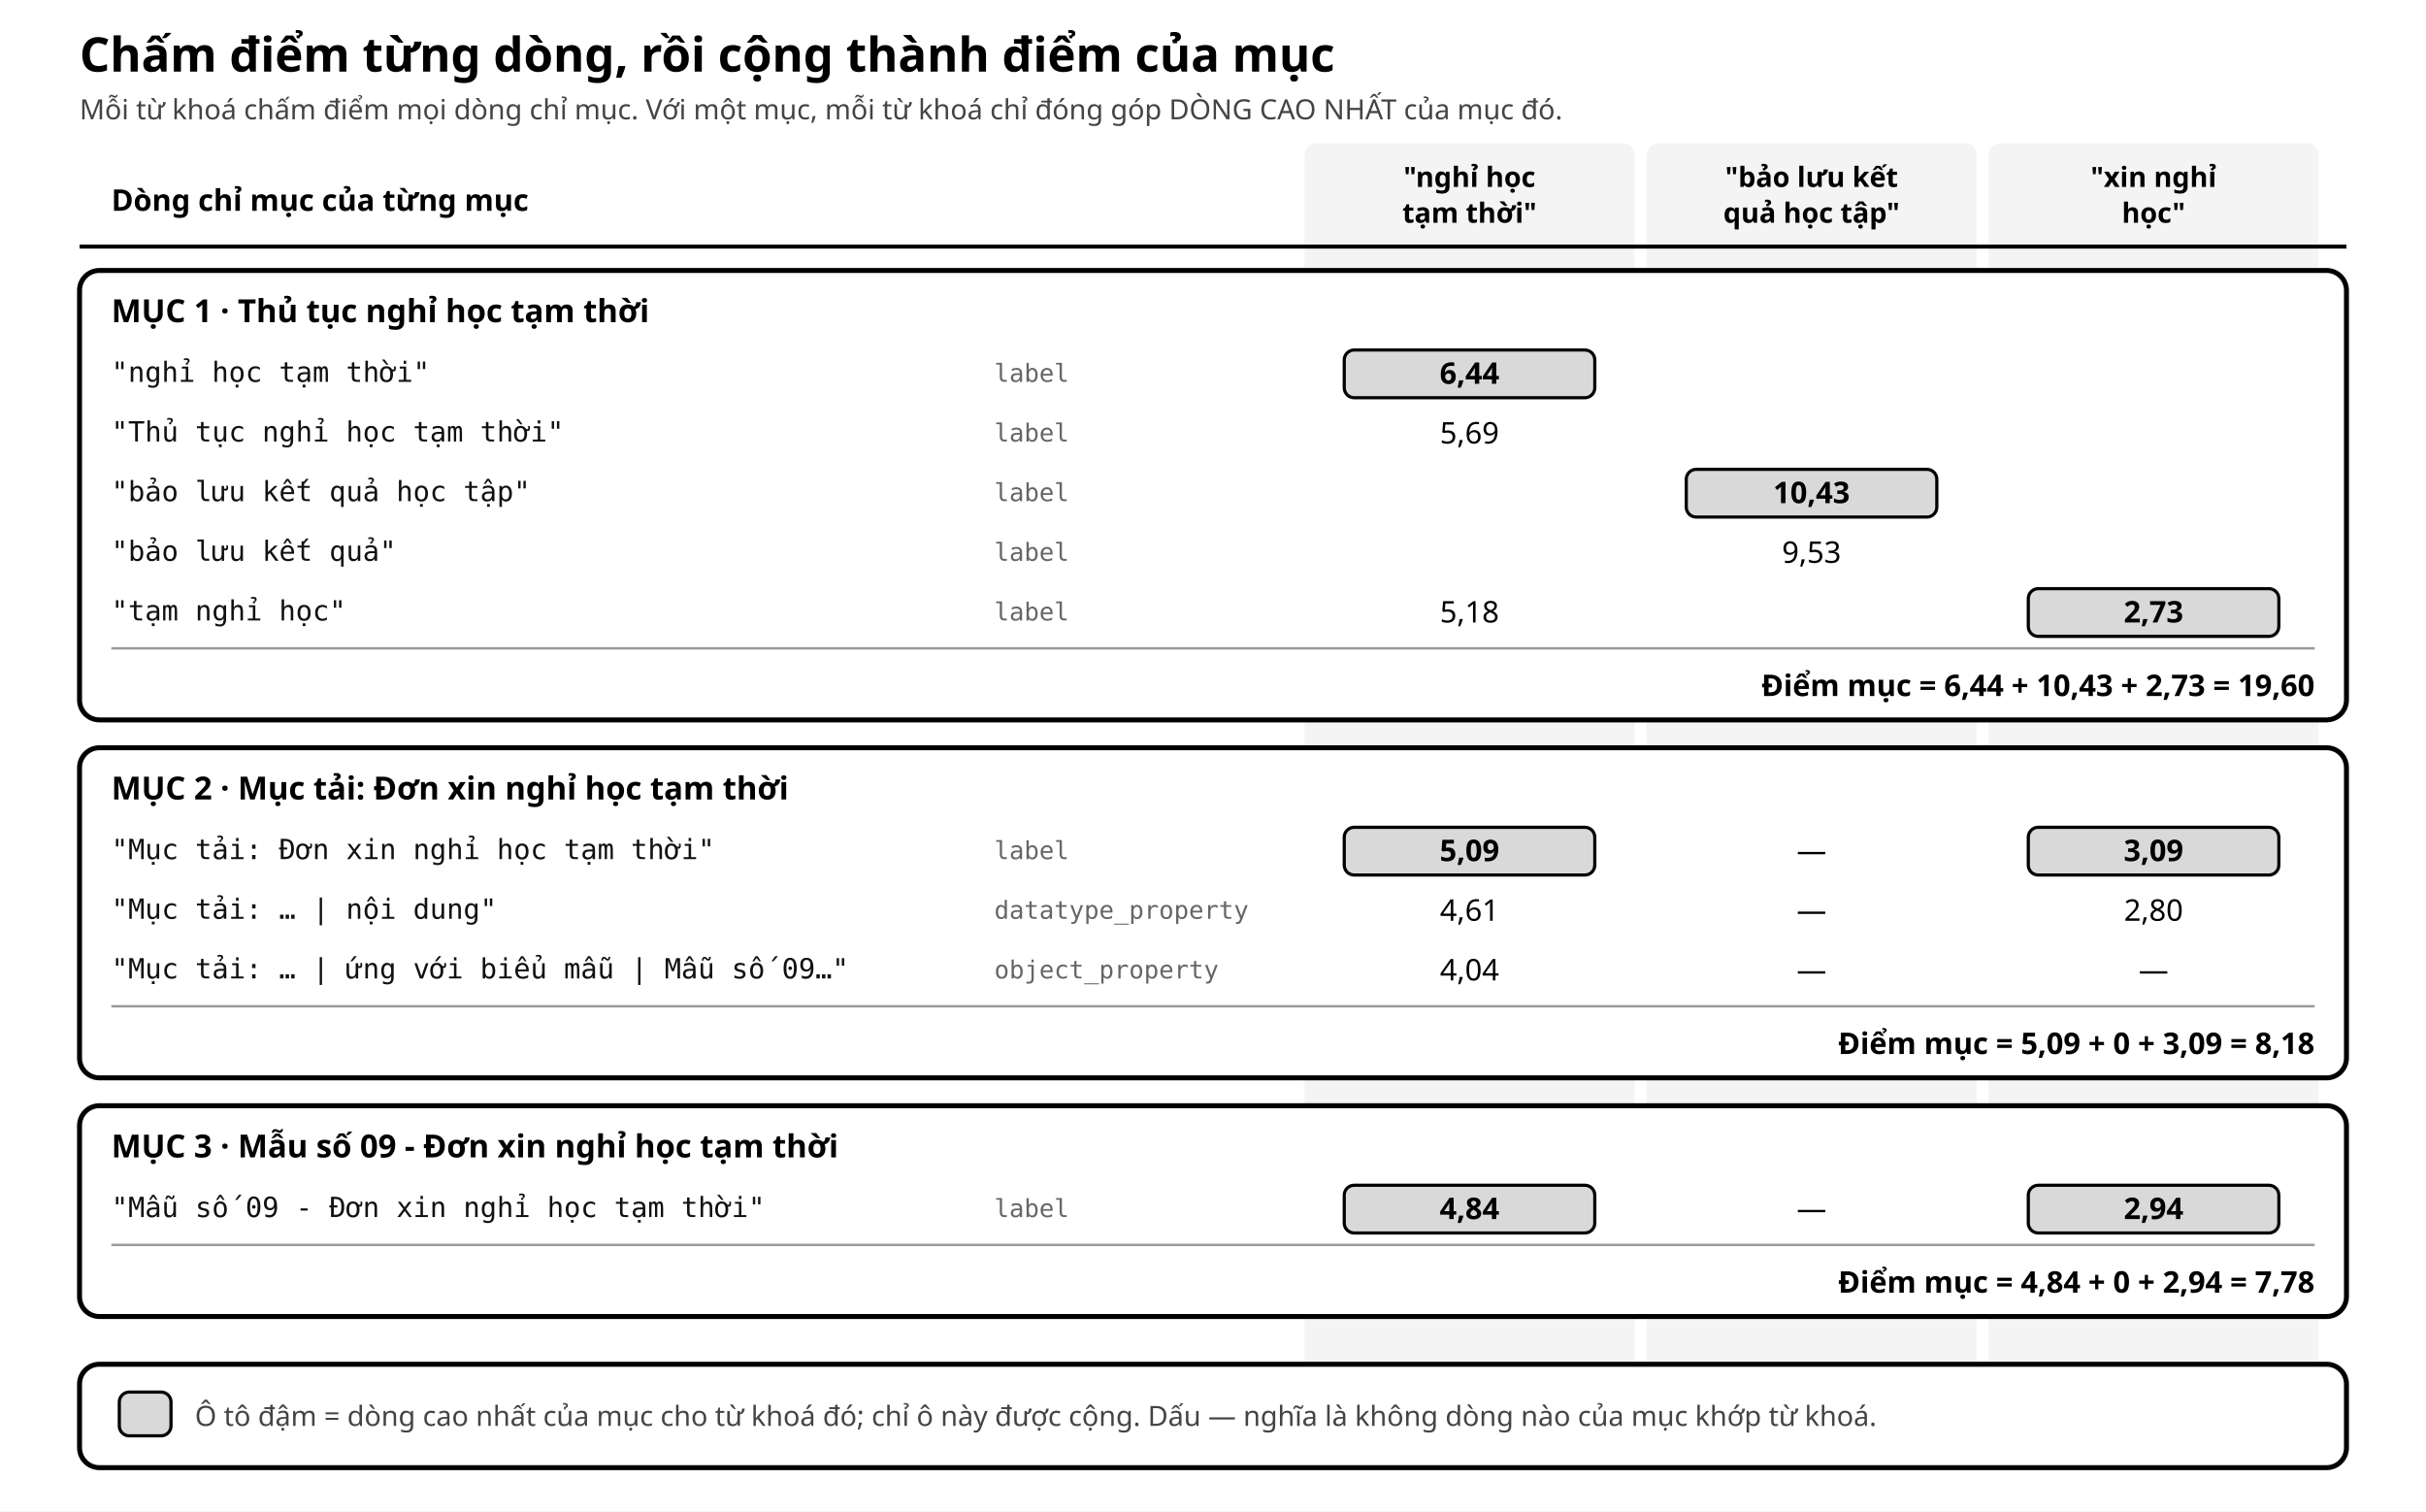
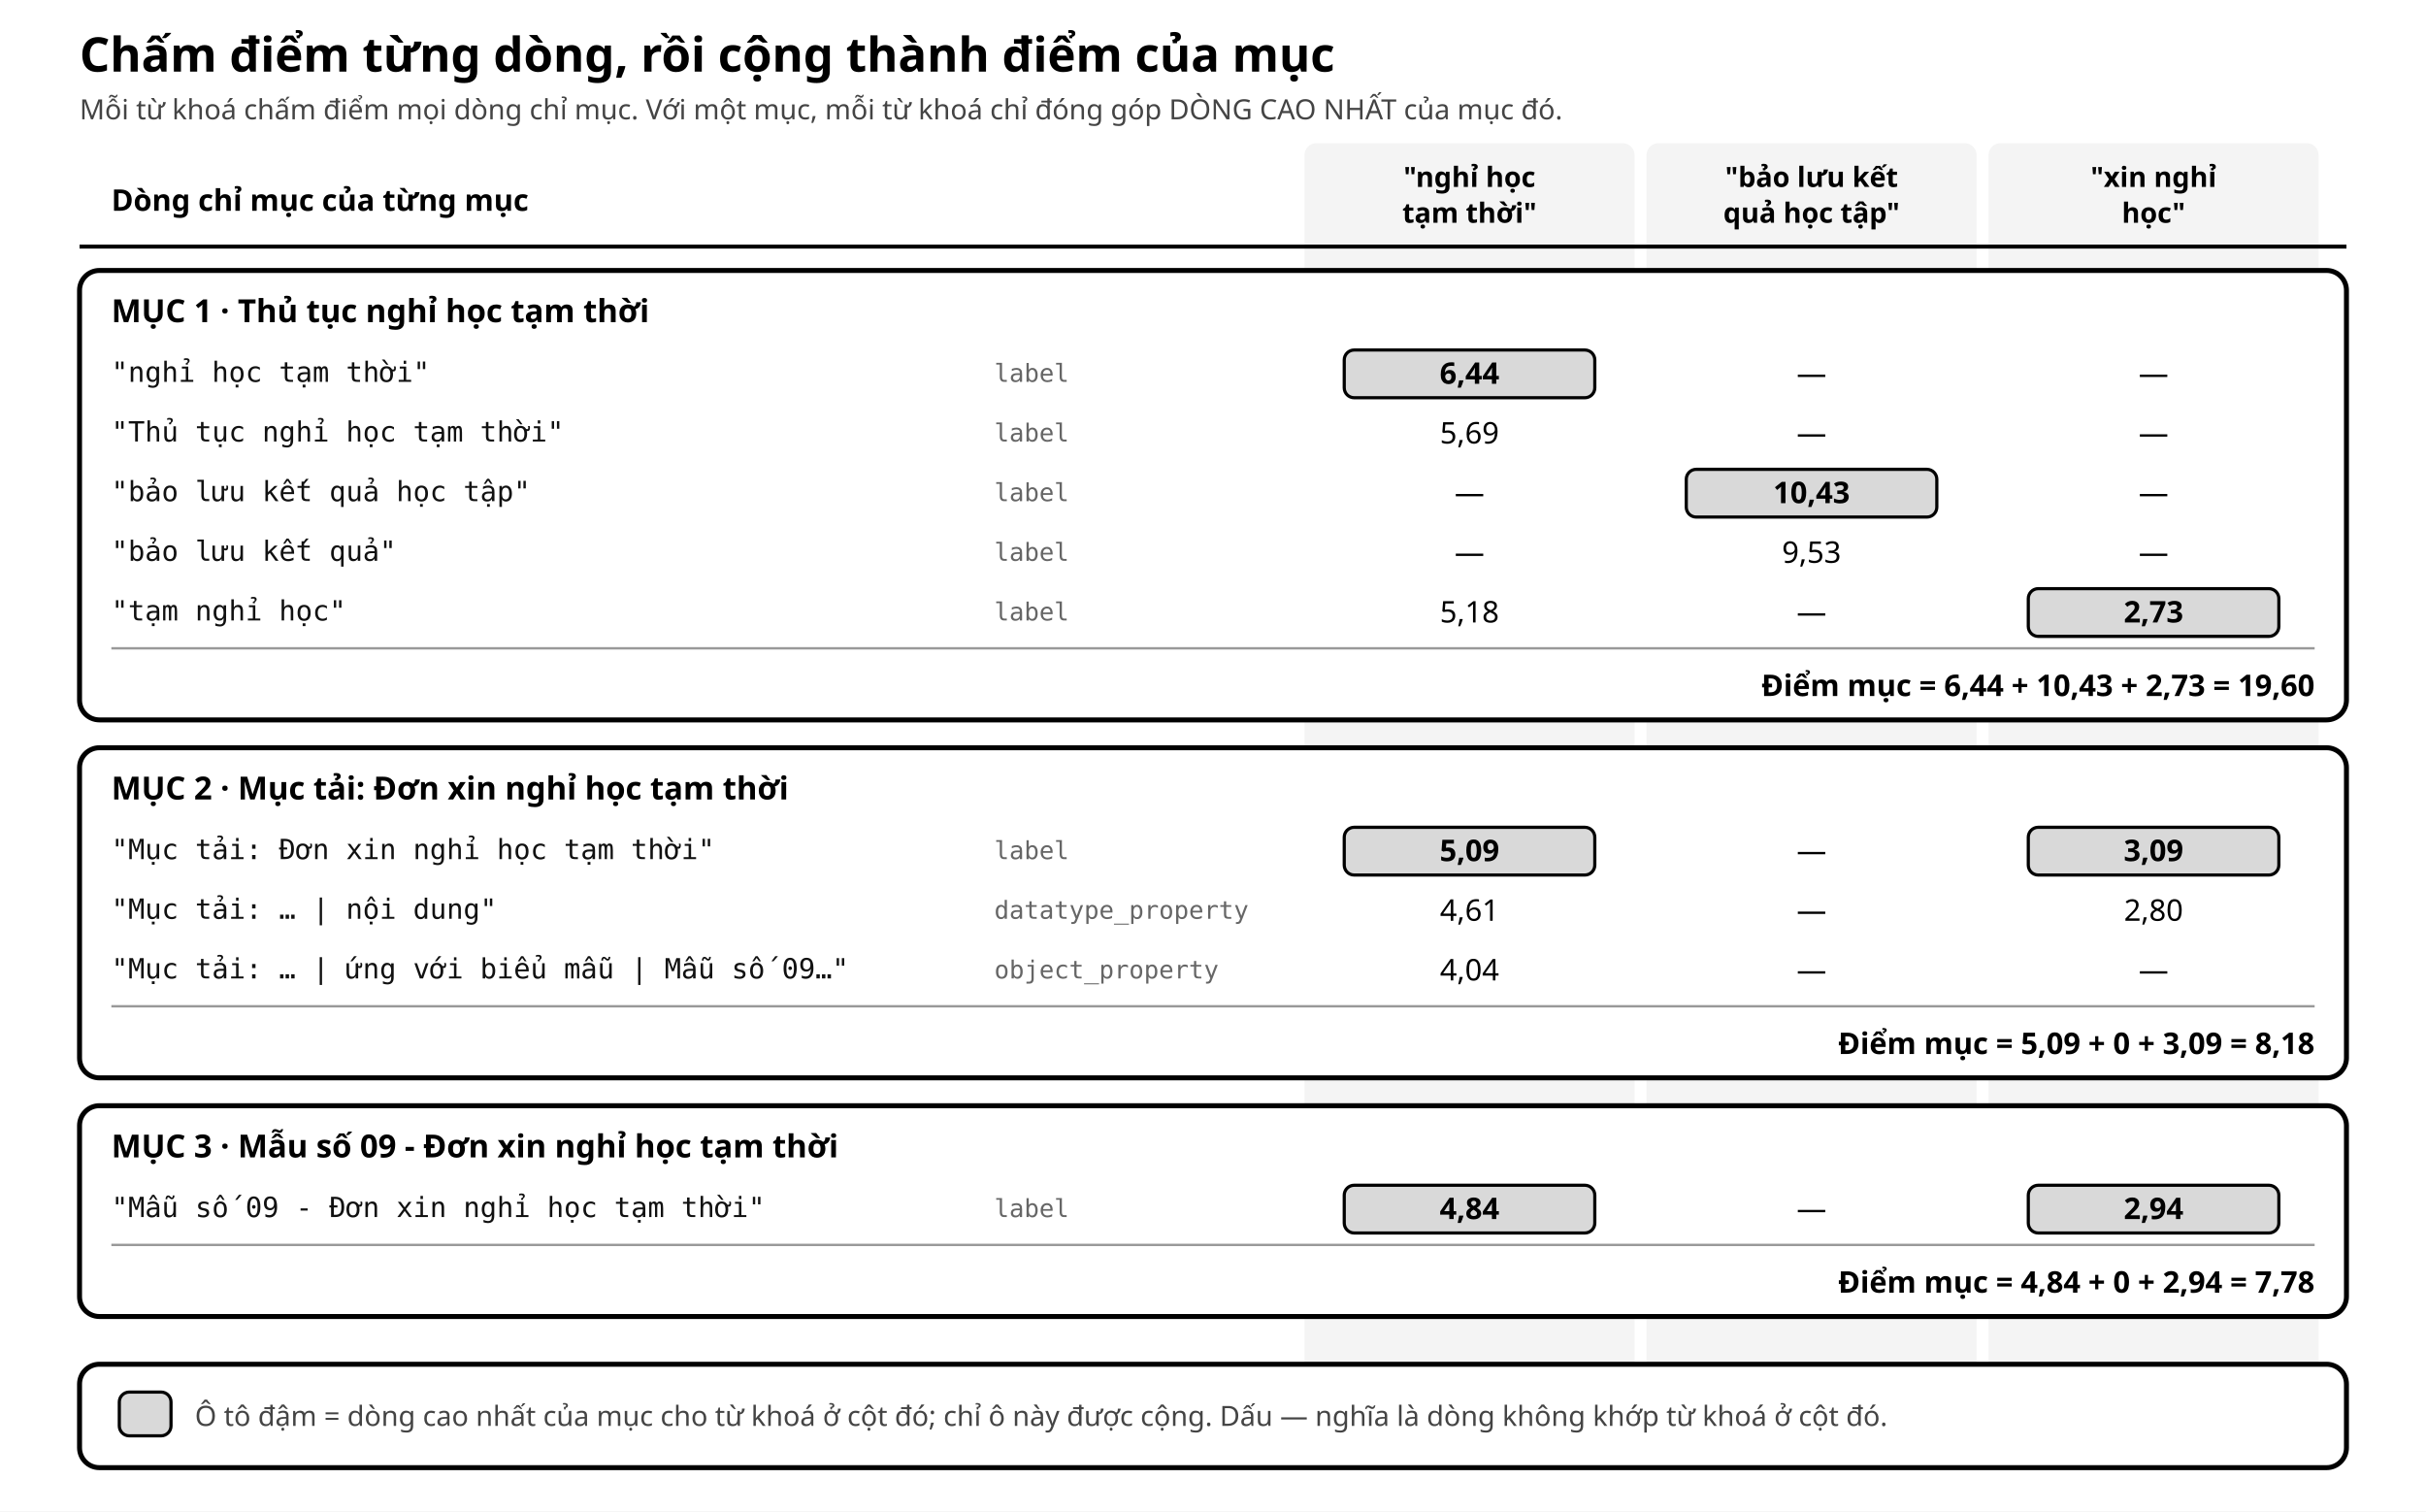
<svg xmlns="http://www.w3.org/2000/svg" width="1220" height="760" viewBox="0 0 1220 760" font-family="Noto Sans, DejaVu Sans, sans-serif">
  <defs>
    <style>
      .o     { fill: #ffffff; stroke: #000000; stroke-width: 2.5; }
      .cot   { fill: #f4f4f4; stroke: none; }
      .chon  { fill: #d9d9d9; stroke: #000000; stroke-width: 1.6; }
      .kw    { fill: #000000; font-size: 14px; font-weight: 700; text-anchor: middle; }
      .ma    { fill: #111111; font-size: 14px; font-family: "DejaVu Sans Mono", monospace; }
      .loai  { fill: #666666; font-size: 12.5px; font-family: "DejaVu Sans Mono", monospace; }
      .diem  { fill: #000000; font-size: 15px; text-anchor: middle; font-variant-numeric: tabular-nums; }
      .dammuc{ fill: #000000; font-size: 16px; font-weight: 700; }
      .tong  { fill: #000000; font-size: 15px; font-weight: 700; text-anchor: end; }
      .ghi   { fill: #444444; font-size: 14px; }
    </style>
  </defs>
  <rect width="1220" height="760" fill="#ffffff" />
  <text x="40" y="36" style="font-size:24px; font-weight:700">Chấm điểm từng dòng, rồi cộng thành điểm của mục</text>
  <text x="40" y="60" class="ghi">Mỗi từ khoá chấm điểm mọi dòng chỉ mục. Với một mục, mỗi từ khoá chỉ đóng góp DÒNG CAO NHẤT của mục đó.</text>
  <rect x="656" y="72" width="166" height="640" rx="6" class="cot" />
  <rect x="828" y="72" width="166" height="640" rx="6" class="cot" />
  <rect x="1000" y="72" width="166" height="640" rx="6" class="cot" />
  <text x="739" y="94" class="kw">"nghỉ học</text>
  <text x="739" y="112" class="kw">tạm thời"</text>
  <text x="911" y="94" class="kw">"bảo lưu kết</text>
  <text x="911" y="112" class="kw">quả học tập"</text>
  <text x="1083" y="94" class="kw">"xin nghỉ</text>
  <text x="1083" y="112" class="kw">học"</text>
  <text x="56" y="106" style="font-size:15px; font-weight:700">Dòng chỉ mục của từng mục</text>
  <line x1="40" y1="124" x2="1180" y2="124" stroke="#000" stroke-width="2" />
  <rect x="40" y="136" width="1140" height="226" rx="10" class="o" />
  <text x="56" y="162" class="dammuc">MỤC 1 · Thủ tục nghỉ học tạm thời</text>
  <text x="56" y="192" class="ma">"nghỉ học tạm thời"</text>
  <text x="500" y="192" class="loai">label</text>
  <rect x="676" y="176" width="126" height="24" rx="5" class="chon" />
  <text x="739" y="193" class="diem" font-weight="700">6,44</text>
+   <text x="911" y="193" class="diem">—</text>
+   <text x="1083" y="193" class="diem">—</text>
  <text x="56" y="222" class="ma">"Thủ tục nghỉ học tạm thời"</text>
  <text x="500" y="222" class="loai">label</text>
  <text x="739" y="223" class="diem">5,69</text>
+   <text x="911" y="223" class="diem">—</text>
+   <text x="1083" y="223" class="diem">—</text>
  <text x="56" y="252" class="ma">"bảo lưu kết quả học tập"</text>
  <text x="500" y="252" class="loai">label</text>
  <rect x="848" y="236" width="126" height="24" rx="5" class="chon" />
+   <text x="739" y="253" class="diem">—</text>
  <text x="911" y="253" class="diem" font-weight="700">10,43</text>
+   <text x="1083" y="253" class="diem">—</text>
  <text x="56" y="282" class="ma">"bảo lưu kết quả"</text>
  <text x="500" y="282" class="loai">label</text>
+   <text x="739" y="283" class="diem">—</text>
  <text x="911" y="283" class="diem">9,53</text>
+   <text x="1083" y="283" class="diem">—</text>
  <text x="56" y="312" class="ma">"tạm nghỉ học"</text>
  <text x="500" y="312" class="loai">label</text>
  <text x="739" y="313" class="diem">5,18</text>
+   <text x="911" y="313" class="diem">—</text>
  <rect x="1020" y="296" width="126" height="24" rx="5" class="chon" />
  <text x="1083" y="313" class="diem" font-weight="700">2,73</text>
  <line x1="56" y1="326" x2="1164" y2="326" stroke="#999" stroke-width="1.2" />
  <text x="1164" y="350" class="tong">Điểm mục = 6,44 + 10,43 + 2,73 = 19,60</text>
  <rect x="40" y="376" width="1140" height="166" rx="10" class="o" />
  <text x="56" y="402" class="dammuc">MỤC 2 · Mục tải: Đơn xin nghỉ học tạm thời</text>
  <text x="56" y="432" class="ma">"Mục tải: Đơn xin nghỉ học tạm thời"</text>
  <text x="500" y="432" class="loai">label</text>
  <rect x="676" y="416" width="126" height="24" rx="5" class="chon" />
  <text x="739" y="433" class="diem" font-weight="700">5,09</text>
  <text x="911" y="433" class="diem">—</text>
  <rect x="1020" y="416" width="126" height="24" rx="5" class="chon" />
  <text x="1083" y="433" class="diem" font-weight="700">3,09</text>
  <text x="56" y="462" class="ma">"Mục tải: … | nội dung"</text>
  <text x="500" y="462" class="loai">datatype_property</text>
  <text x="739" y="463" class="diem">4,61</text>
  <text x="911" y="463" class="diem">—</text>
  <text x="1083" y="463" class="diem">2,80</text>
  <text x="56" y="492" class="ma">"Mục tải: … | ứng với biểu mẫu | Mẫu số 09…"</text>
  <text x="500" y="492" class="loai">object_property</text>
  <text x="739" y="493" class="diem">4,04</text>
  <text x="911" y="493" class="diem">—</text>
  <text x="1083" y="493" class="diem">—</text>
  <line x1="56" y1="506" x2="1164" y2="506" stroke="#999" stroke-width="1.2" />
  <text x="1164" y="530" class="tong">Điểm mục = 5,09 + 0 + 3,09 = 8,18</text>
  <rect x="40" y="556" width="1140" height="106" rx="10" class="o" />
  <text x="56" y="582" class="dammuc">MỤC 3 · Mẫu số 09 - Đơn xin nghỉ học tạm thời</text>
  <text x="56" y="612" class="ma">"Mẫu số 09 - Đơn xin nghỉ học tạm thời"</text>
  <text x="500" y="612" class="loai">label</text>
  <rect x="676" y="596" width="126" height="24" rx="5" class="chon" />
  <text x="739" y="613" class="diem" font-weight="700">4,84</text>
  <text x="911" y="613" class="diem">—</text>
  <rect x="1020" y="596" width="126" height="24" rx="5" class="chon" />
  <text x="1083" y="613" class="diem" font-weight="700">2,94</text>
  <line x1="56" y1="626" x2="1164" y2="626" stroke="#999" stroke-width="1.2" />
  <text x="1164" y="650" class="tong">Điểm mục = 4,84 + 0 + 2,94 = 7,78</text>
  <rect x="40" y="686" width="1140" height="52" rx="10" class="o" />
  <rect x="60" y="700" width="26" height="22" rx="5" class="chon" />
-   <text x="98" y="717" class="ghi">Ô tô đậm = dòng cao nhất của mục cho từ khoá đó; chỉ ô này được cộng. Dấu — nghĩa là không dòng nào của mục khớp từ khoá.</text>
+   <text x="98" y="717" class="ghi">Ô tô đậm = dòng cao nhất của mục cho từ khoá ở cột đó; chỉ ô này được cộng. Dấu — nghĩa là dòng không khớp từ khoá ở cột đó.</text>
</svg>
